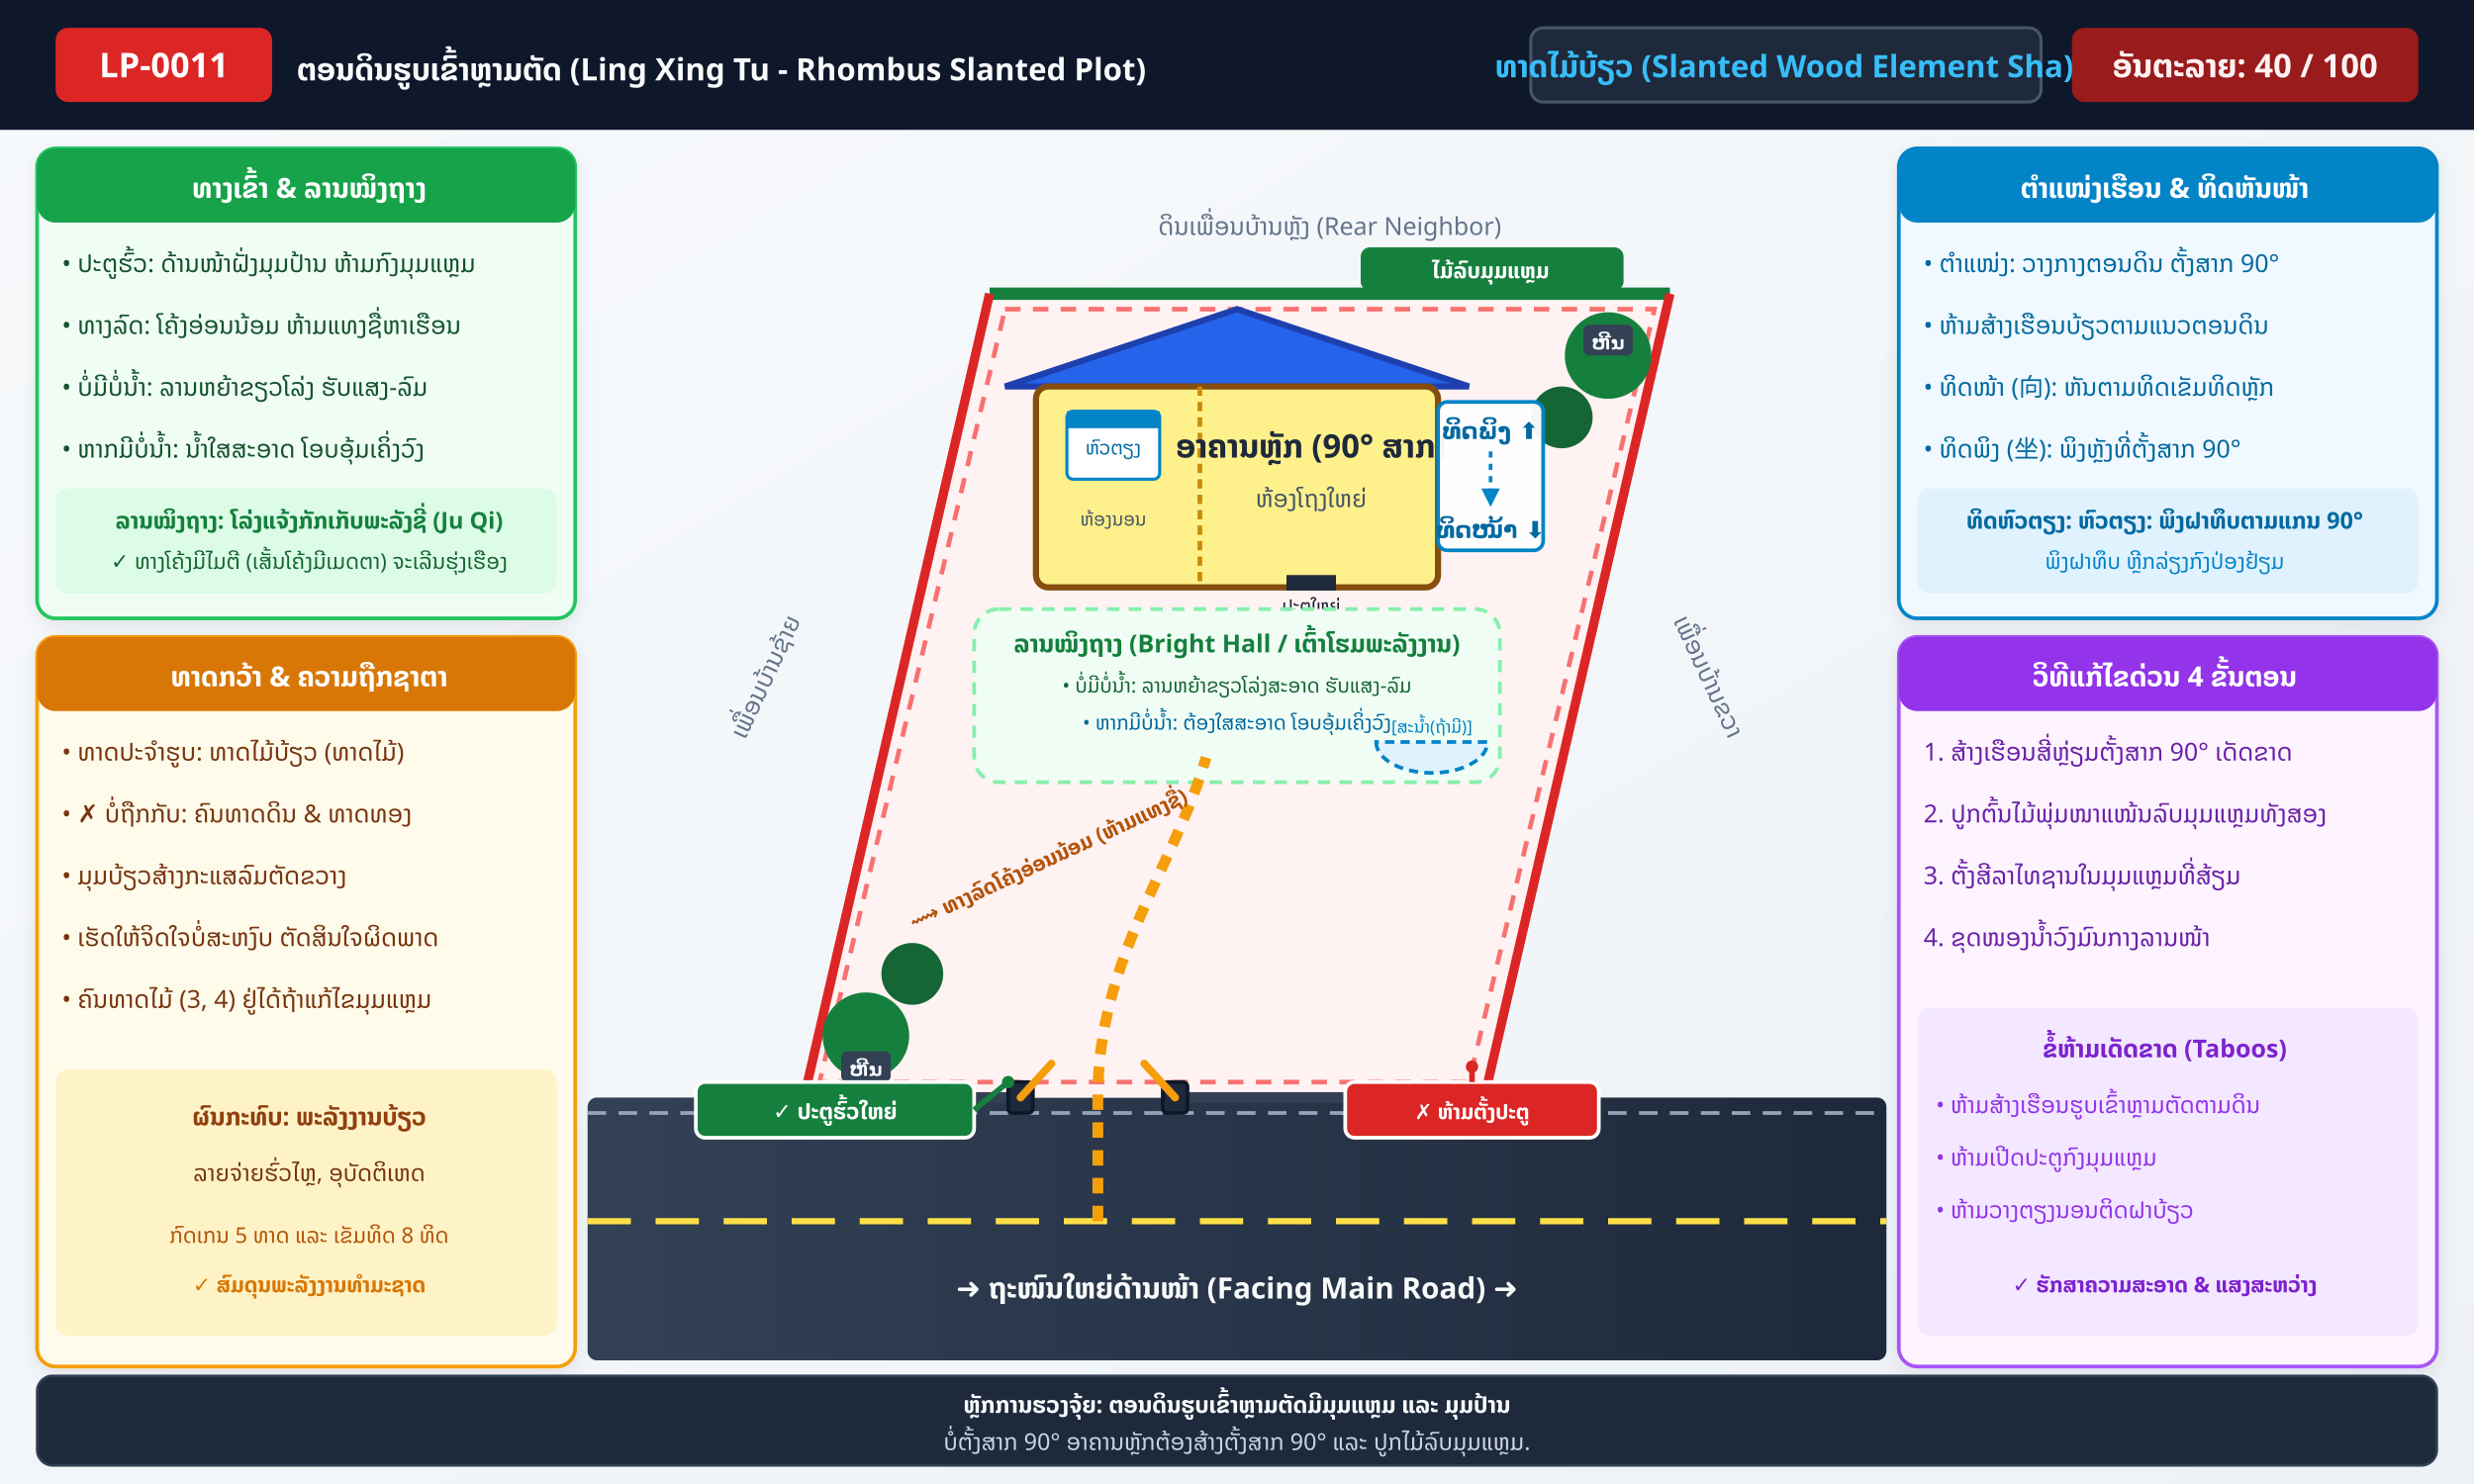
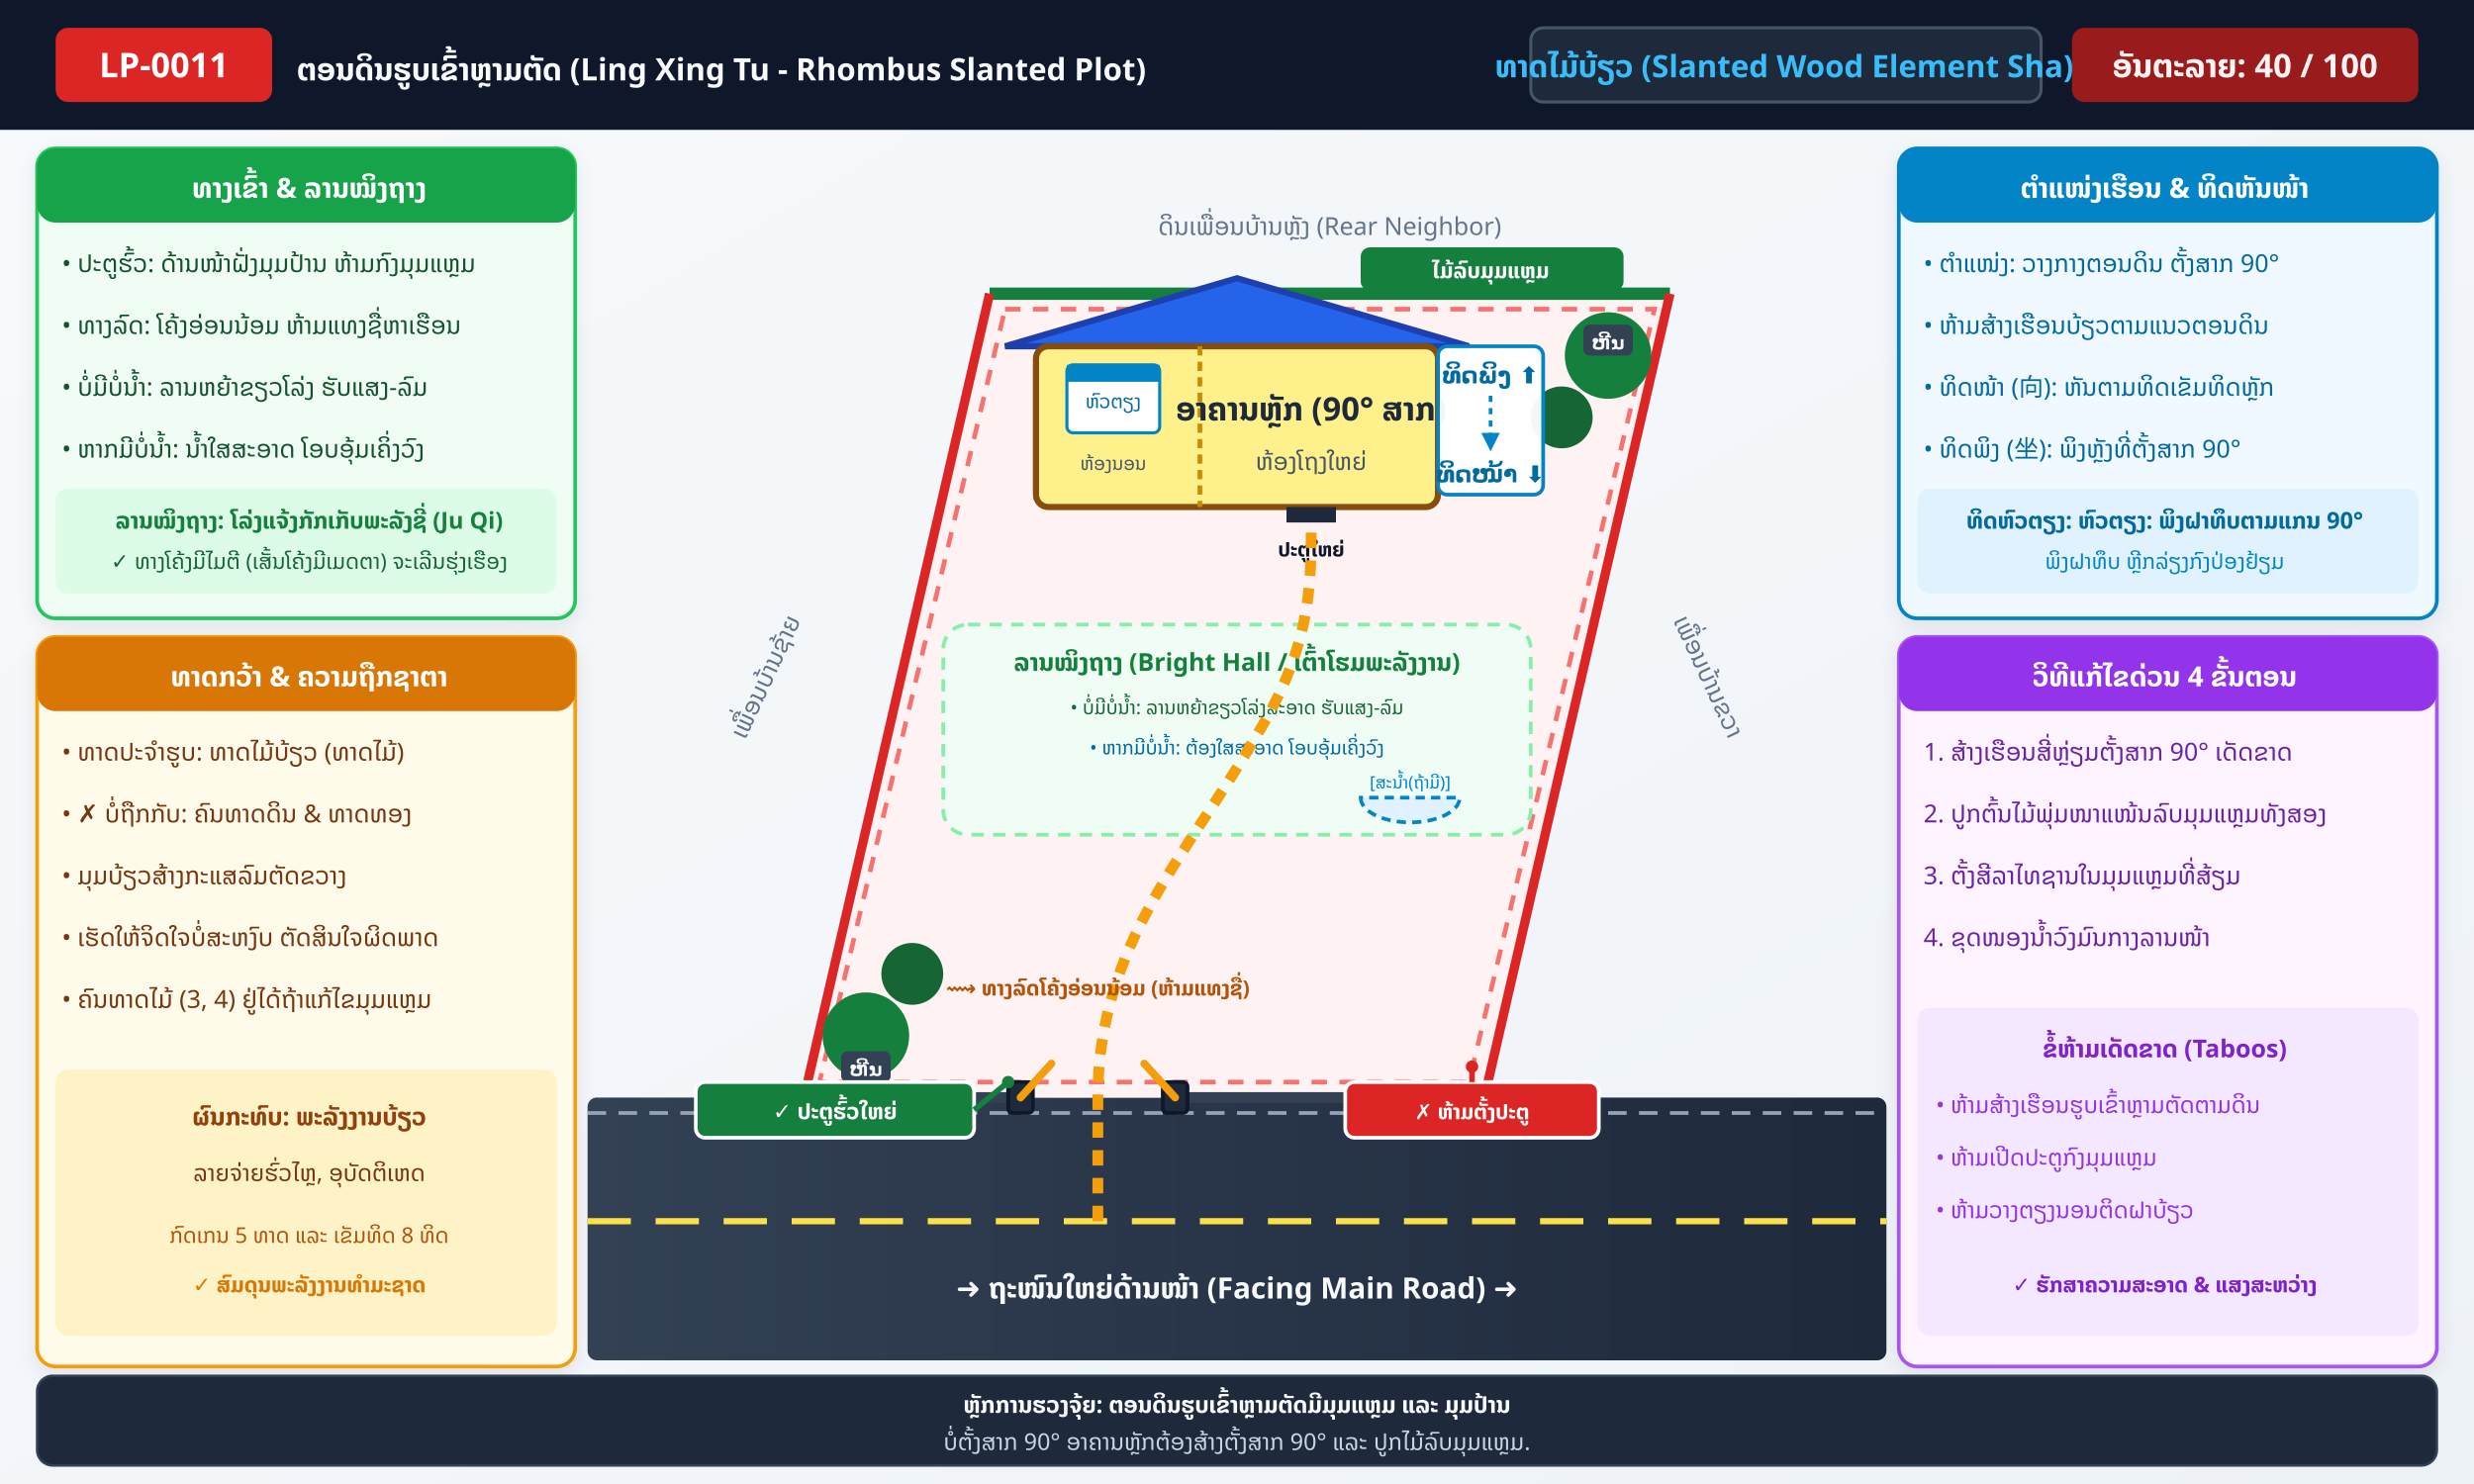
<svg xmlns="http://www.w3.org/2000/svg" viewBox="0 0 800 480" width="800" height="480">
  <defs>
    <linearGradient id="bgGrad" x1="0%" y1="0%" x2="100%" y2="100%">
      <stop offset="0%" stop-color="#F8FAFC" />
      <stop offset="100%" stop-color="#EDF2F7" />
    </linearGradient>
    <linearGradient id="roadGrad" x1="0%" y1="0%" x2="100%" y2="0%">
      <stop offset="0%" stop-color="#334155" />
      <stop offset="100%" stop-color="#1E293B" />
    </linearGradient>
    <filter id="shadow" x="-5%" y="-5%" width="110%" height="110%">
      <feDropShadow dx="0" dy="2" stdDeviation="3" flood-opacity="0.08" />
    </filter>
  </defs>
  <rect width="800" height="480" fill="url(#bgGrad)" />
  <rect x="0" y="0" width="800" height="42" fill="#0F172A" />
  <rect x="18" y="9" width="70" height="24" rx="4" fill="#DC2626" />
  <text x="53" y="25" font-family="'Segoe UI', sans-serif" font-weight="bold" font-size="11" fill="#FFFFFF" text-anchor="middle">LP-0011</text>
  <text x="96" y="26" font-family="'Noto Sans Lao', 'Segoe UI', sans-serif" font-weight="bold" font-size="10" fill="#F8FAFC">ຕອນດິນຮູບເຂົ້າຫຼາມຕັດ (Ling Xing Tu - Rhombus Slanted Plot)</text>
  <rect x="495" y="9" width="165" height="24" rx="4" fill="#1E293B" stroke="#475569" stroke-width="1" />
  <text x="577" y="25" font-family="'Noto Sans Lao', 'Segoe UI', sans-serif" font-weight="bold" font-size="10" fill="#38BDF8" text-anchor="middle">ທາດໄມ້ບ້ຽວ (Slanted Wood Element Sha)</text>
  <rect x="670" y="9" width="112" height="24" rx="4" fill="#991B1B" />
  <text x="726" y="25" font-family="'Noto Sans Lao', 'Segoe UI', sans-serif" font-weight="bold" font-size="10.5" fill="#FEF2F2" text-anchor="middle">ອັນຕະລາຍ: 40 / 100</text>
  <rect x="12" y="48" width="174" height="152" rx="6" fill="#F0FDF4" stroke="#22C55E" stroke-width="1.2" filter="url(#shadow)" />
  <rect x="12" y="48" width="174" height="24" rx="6" fill="#16A34A" />
  <text x="100" y="64" font-family="'Noto Sans Lao', 'Segoe UI', sans-serif" font-weight="bold" font-size="9" fill="#FFFFFF" text-anchor="middle">ທາງເຂົ້າ &amp; ລານໝິງຖາງ</text>
  <text x="20" y="88" font-family="'Noto Sans Lao', 'Segoe UI', sans-serif" font-size="8" fill="#14532D">• ປະຕູຮົ້ວ: ດ້ານໜ້າຝັ່ງມຸມປ້ານ ຫ້າມກົງມຸມແຫຼມ</text>
  <text x="20" y="108" font-family="'Noto Sans Lao', 'Segoe UI', sans-serif" font-size="8" fill="#14532D">• ທາງລົດ: ໂຄ້ງອ່ອນນ້ອມ ຫ້າມແທງຊື່ຫາເຮືອນ</text>
  <text x="20" y="128" font-family="'Noto Sans Lao', 'Segoe UI', sans-serif" font-size="8" fill="#14532D">• ບໍ່ມີບໍ່ນ້ຳ: ລານຫຍ້າຂຽວໂລ່ງ ຮັບແສງ-ລົມ</text>
  <text x="20" y="148" font-family="'Noto Sans Lao', 'Segoe UI', sans-serif" font-size="8" fill="#14532D">• ຫາກມີບໍ່ນ້ຳ: ນ້ຳໃສສະອາດ ໂອບອຸ້ມເຄິ່ງວົງ</text>
  <rect x="18" y="158" width="162" height="34" rx="4" fill="#DCFCE7" />
  <text x="100" y="171" font-family="'Noto Sans Lao', 'Segoe UI', sans-serif" font-weight="bold" font-size="7.5" fill="#15803D" text-anchor="middle">ລານໝິງຖາງ: ໂລ່ງແຈ້ງກັກເກັບພະລັງຊີ່ (Ju Qi)</text>
  <text x="100" y="184" font-family="'Noto Sans Lao', 'Segoe UI', sans-serif" font-size="7" fill="#166534" text-anchor="middle">✓ ທາງໂຄ້ງມີໄມຕີ (ເສັ້ນໂຄ້ງມີເມດຕາ) ຈະເລີນຮຸ່ງເຮືອງ</text>
  <rect x="12" y="206" width="174" height="236" rx="6" fill="#FFFBEB" stroke="#F59E0B" stroke-width="1.2" filter="url(#shadow)" />
  <rect x="12" y="206" width="174" height="24" rx="6" fill="#D97706" />
  <text x="100" y="222" font-family="'Noto Sans Lao', 'Segoe UI', sans-serif" font-weight="bold" font-size="9" fill="#FFFFFF" text-anchor="middle">ທາດກວ້າ &amp; ຄວາມຖືກຊາຕາ</text>
  <text x="20" y="246" font-family="'Noto Sans Lao', 'Segoe UI', sans-serif" font-size="8" fill="#78350F">• ທາດປະຈຳຮູບ: ທາດໄມ້ບ້ຽວ (ທາດໄມ້)</text>
  <text x="20" y="266" font-family="'Noto Sans Lao', 'Segoe UI', sans-serif" font-size="8" fill="#78350F">• ✗ ບໍ່ຖືກກັບ: ຄົນທາດດິນ &amp; ທາດທອງ</text>
  <text x="20" y="286" font-family="'Noto Sans Lao', 'Segoe UI', sans-serif" font-size="8" fill="#78350F">• ມຸມບ້ຽວສ້າງກະແສລົມຕັດຂວາງ</text>
  <text x="20" y="306" font-family="'Noto Sans Lao', 'Segoe UI', sans-serif" font-size="8" fill="#78350F">• ເຮັດໃຫ້ຈິດໃຈບໍ່ສະຫງົບ ຕັດສິນໃຈຜິດພາດ</text>
  <text x="20" y="326" font-family="'Noto Sans Lao', 'Segoe UI', sans-serif" font-size="8" fill="#78350F">• ຄົນທາດໄມ້ (3, 4) ຢູ່ໄດ້ຖ້າແກ້ໄຂມຸມແຫຼມ</text>
  <rect x="18" y="346" width="162" height="86" rx="4" fill="#FEF3C7" />
  <text x="100" y="364" font-family="'Noto Sans Lao', 'Segoe UI', sans-serif" font-weight="bold" font-size="8" fill="#92400E" text-anchor="middle">ຜົນກະທົບ: ພະລັງງານບ້ຽວ</text>
  <text x="100" y="382" font-family="'Noto Sans Lao', 'Segoe UI', sans-serif" font-size="7.5" fill="#78350F" text-anchor="middle">ລາຍຈ່າຍຮົ່ວໄຫຼ, ອຸບັດຕິເຫດ</text>
  <text x="100" y="402" font-family="'Noto Sans Lao', 'Segoe UI', sans-serif" font-size="7" fill="#B45309" text-anchor="middle">ກົດເກນ 5 ທາດ ແລະ ເຂັມທິດ 8 ທິດ</text>
  <text x="100" y="418" font-family="'Noto Sans Lao', 'Segoe UI', sans-serif" font-weight="bold" font-size="7" fill="#D97706" text-anchor="middle">✓ ສົມດຸນພະລັງງານທຳມະຊາດ</text>
  <rect x="614" y="48" width="174" height="152" rx="6" fill="#F0F9FF" stroke="#0284C7" stroke-width="1.2" filter="url(#shadow)" />
  <rect x="614" y="48" width="174" height="24" rx="6" fill="#0284C7" />
  <text x="700" y="64" font-family="'Noto Sans Lao', 'Segoe UI', sans-serif" font-weight="bold" font-size="9" fill="#FFFFFF" text-anchor="middle">ຕຳແໜ່ງເຮືອນ &amp; ທິດຫັນໜ້າ</text>
  <text x="622" y="88" font-family="'Noto Sans Lao', 'Segoe UI', sans-serif" font-size="8" fill="#0369A1">• ຕຳແໜ່ງ: ວາງກາງຕອນດິນ ຕັ້ງສາກ 90°</text>
  <text x="622" y="108" font-family="'Noto Sans Lao', 'Segoe UI', sans-serif" font-size="8" fill="#0369A1">• ຫ້າມສ້າງເຮືອນບ້ຽວຕາມແນວຕອນດິນ</text>
  <text x="622" y="128" font-family="'Noto Sans Lao', 'Segoe UI', sans-serif" font-size="8" fill="#0369A1">• ທິດໜ້າ (向): ຫັນຕາມທິດເຂັມທິດຫຼັກ</text>
  <text x="622" y="148" font-family="'Noto Sans Lao', 'Segoe UI', sans-serif" font-size="8" fill="#0369A1">• ທິດພິງ (坐): ພິງຫຼັງທີ່ຕັ້ງສາກ 90°</text>
  <rect x="620" y="158" width="162" height="34" rx="4" fill="#E0F2FE" />
  <text x="700" y="171" font-family="'Noto Sans Lao', 'Segoe UI', sans-serif" font-weight="bold" font-size="7.5" fill="#0369A1" text-anchor="middle">ທິດຫົວຕຽງ: ຫົວຕຽງ: ພິງຝາທຶບຕາມແກນ 90°</text>
  <text x="700" y="184" font-family="'Noto Sans Lao', 'Segoe UI', sans-serif" font-size="7" fill="#0284C7" text-anchor="middle">ພິງຝາທຶບ ຫຼີກລ່ຽງກົງປ່ອງຢ້ຽມ</text>
  <rect x="614" y="206" width="174" height="236" rx="6" fill="#FDF4FF" stroke="#A855F7" stroke-width="1.2" filter="url(#shadow)" />
  <rect x="614" y="206" width="174" height="24" rx="6" fill="#9333EA" />
  <text x="700" y="222" font-family="'Noto Sans Lao', 'Segoe UI', sans-serif" font-weight="bold" font-size="9" fill="#FFFFFF" text-anchor="middle">ວິທີແກ້ໄຂດ່ວນ 4 ຂັ້ນຕອນ</text>
  <text x="622" y="246" font-family="'Noto Sans Lao', 'Segoe UI', sans-serif" font-size="8" fill="#6B21A8">1. ສ້າງເຮືອນສີ່ຫຼ່ຽມຕັ້ງສາກ 90° ເດັດຂາດ</text>
  <text x="622" y="266" font-family="'Noto Sans Lao', 'Segoe UI', sans-serif" font-size="8" fill="#6B21A8">2. ປູກຕົ້ນໄມ້ພຸ່ມໜາແໜ້ນລົບມຸມແຫຼມທັງສອງ</text>
  <text x="622" y="286" font-family="'Noto Sans Lao', 'Segoe UI', sans-serif" font-size="8" fill="#6B21A8">3. ຕັ້ງສີລາໄທຊານໃນມຸມແຫຼມທີ່ສ້ຽມ</text>
  <text x="622" y="306" font-family="'Noto Sans Lao', 'Segoe UI', sans-serif" font-size="8" fill="#6B21A8">4. ຂຸດໜອງນ້ຳວົງມົນກາງລານໜ້າ</text>
  <rect x="620" y="326" width="162" height="106" rx="4" fill="#F3E8FF" />
  <text x="700" y="342" font-family="'Noto Sans Lao', 'Segoe UI', sans-serif" font-weight="bold" font-size="8" fill="#7E22CE" text-anchor="middle">ຂໍ້ຫ້າມເດັດຂາດ (Taboos)</text>
  <text x="626" y="360" font-family="'Noto Sans Lao', 'Segoe UI', sans-serif" font-size="7.5" fill="#9333EA">• ຫ້າມສ້າງເຮືອນຮູບເຂົ້າຫຼາມຕັດຕາມດິນ</text>
  <text x="626" y="377" font-family="'Noto Sans Lao', 'Segoe UI', sans-serif" font-size="7.5" fill="#9333EA">• ຫ້າມເປີດປະຕູກົງມຸມແຫຼມ</text>
  <text x="626" y="394" font-family="'Noto Sans Lao', 'Segoe UI', sans-serif" font-size="7.5" fill="#9333EA">• ຫ້າມວາງຕຽງນອນຕິດຝາບ້ຽວ</text>
  <text x="700" y="418" font-family="'Noto Sans Lao', 'Segoe UI', sans-serif" font-weight="bold" font-size="7" fill="#7E22CE" text-anchor="middle">✓ ຮັກສາຄວາມສະອາດ &amp; ແສງສະຫວ່າງ</text>
  <rect x="190" y="355" width="420" height="85" fill="url(#roadGrad)" rx="3" />
  <line x1="190" y1="395" x2="610" y2="395" stroke="#FDE047" stroke-width="2" stroke-dasharray="14,8" />
  <line x1="190" y1="360" x2="610" y2="360" stroke="#94A3B8" stroke-width="1.2" stroke-dasharray="6,4" />
  <text x="400" y="420" font-family="'Noto Sans Lao', 'Segoe UI', sans-serif" font-weight="bold" font-size="9.5" fill="#F8FAFC" text-anchor="middle">➜ ຖະໜົນໃຫຍ່ດ້ານໜ້າ (Facing Main Road) ➜</text>
  <g>
    <text x="430" y="76" font-family="'Noto Sans Lao', 'Segoe UI', sans-serif" font-size="8" fill="#64748B" text-anchor="middle">ດິນເພື່ອນບ້ານຫຼັງ (Rear Neighbor)</text>
    <text x="250" y="220" font-family="'Noto Sans Lao', 'Segoe UI', sans-serif" font-size="8" fill="#64748B" text-anchor="middle" transform="rotate(-65 250 220)">ເພື່ອນບ້ານຊ້າຍ</text>
    <text x="550" y="220" font-family="'Noto Sans Lao', 'Segoe UI', sans-serif" font-size="8" fill="#64748B" text-anchor="middle" transform="rotate(65 550 220)">ເພື່ອນບ້ານຂວາ</text>
    <polygon points="320,95 540,95 480,355 260,355" fill="#FEF2F2" />
    <polygon points="325,100 535,100 475,350 265,350" fill="none" stroke="#F87171" stroke-width="1.5" stroke-dasharray="5,4" />
    <line x1="320" y1="95" x2="540" y2="95" stroke="#15803D" stroke-width="4" />
    <line x1="260" y1="355" x2="320" y2="95" stroke="#DC2626" stroke-width="3" />
    <line x1="480" y1="355" x2="540" y2="95" stroke="#DC2626" stroke-width="3" />
    <circle cx="280" cy="335" r="14" fill="#15803D" />
    <circle cx="295" cy="315" r="10" fill="#166534" />
    <circle cx="520" cy="115" r="14" fill="#15803D" />
    <circle cx="505" cy="135" r="10" fill="#166534" />
    <rect x="272" y="340" width="16" height="10" rx="2" fill="#334155" />
    <text x="280" y="348" font-family="'Segoe UI', sans-serif" font-weight="bold" font-size="6" fill="#F8FAFC" text-anchor="middle">ຫີນ</text>
    <rect x="512" y="105" width="16" height="10" rx="2" fill="#334155" />
    <text x="520" y="113" font-family="'Segoe UI', sans-serif" font-weight="bold" font-size="6" fill="#F8FAFC" text-anchor="middle">ຫີນ</text>
-     <polygon points="325,125 400,100 475,125" fill="#2563EB" stroke="#1E40AF" stroke-width="2" />
-     <rect x="335" y="125" width="130" height="65" fill="#FEF08A" stroke="#854D0E" stroke-width="2" rx="4" />
-     <line x1="388" y1="125" x2="388" y2="190" stroke="#CA8A04" stroke-width="1.5" stroke-dasharray="3,2" />
-     <rect x="345" y="133" width="30" height="22" rx="2" fill="#FFFFFF" stroke="#0284C7" stroke-width="1" />
-     <rect x="345" y="133" width="30" height="5.5" fill="#0284C7" />
-     <text x="360" y="147" font-family="'Noto Sans Lao', 'Segoe UI', sans-serif" font-size="6.2" fill="#0369A1" text-anchor="middle">ຫົວຕຽງ</text>
-     <text x="360" y="170" font-family="'Noto Sans Lao', 'Segoe UI', sans-serif" font-size="6" fill="#475569" text-anchor="middle">ຫ້ອງນອນ</text>
-     <text x="424" y="148" font-family="'Noto Sans Lao', 'Segoe UI', sans-serif" font-weight="bold" font-size="10.5" fill="#1E293B" text-anchor="middle">ອາຄານຫຼັກ (90° ສາກ)</text>
-     <text x="424" y="164" font-family="'Noto Sans Lao', 'Segoe UI', sans-serif" font-size="7.8" fill="#475569" text-anchor="middle">ຫ້ອງໂຖງໃຫຍ່</text>
-     <rect x="416" y="186" width="16" height="5" fill="#1E293B" />
-     <text x="424" y="198" font-family="'Noto Sans Lao', 'Segoe UI', sans-serif" font-size="5.8" fill="#0F172A" text-anchor="middle">ປະຕູໃຫຍ່</text>
-     <g transform="translate(465, 130)">
+     <polygon points="325,112 400,90 475,112" fill="#2563EB" stroke="#1E40AF" stroke-width="2" />
+     <rect x="335" y="112" width="130" height="52" fill="#FEF08A" stroke="#854D0E" stroke-width="2" rx="4" />
+     <line x1="388" y1="112" x2="388" y2="164" stroke="#CA8A04" stroke-width="1.5" stroke-dasharray="3,2" />
+     <rect x="345" y="118" width="30" height="22" rx="2" fill="#FFFFFF" stroke="#0284C7" stroke-width="1" />
+     <rect x="345" y="118" width="30" height="5.5" fill="#0284C7" />
+     <text x="360" y="132" font-family="'Noto Sans Lao', 'Segoe UI', sans-serif" font-size="6.2" fill="#0369A1" text-anchor="middle">ຫົວຕຽງ</text>
+     <text x="360" y="152" font-family="'Noto Sans Lao', 'Segoe UI', sans-serif" font-size="6" fill="#475569" text-anchor="middle">ຫ້ອງນອນ</text>
+     <text x="424" y="136" font-family="'Noto Sans Lao', 'Segoe UI', sans-serif" font-weight="bold" font-size="10.5" fill="#1E293B" text-anchor="middle">ອາຄານຫຼັກ (90° ສາກ)</text>
+     <text x="424" y="152" font-family="'Noto Sans Lao', 'Segoe UI', sans-serif" font-size="7.8" fill="#475569" text-anchor="middle">ຫ້ອງໂຖງໃຫຍ່</text>
+     <rect x="416" y="164" width="16" height="5" fill="#1E293B" />
+     <text x="424" y="180" font-family="'Noto Sans Lao', 'Segoe UI', sans-serif" font-weight="bold" font-size="6.5" fill="#0F172A" text-anchor="middle">ປະຕູໃຫຍ່</text>
+     <g transform="translate(465, 112)">
      <rect x="0" y="0" width="34" height="48" rx="3" fill="#FFFFFF" fill-opacity="0.95" stroke="#0284C7" stroke-width="1.2" />
      <text x="17" y="12" font-family="'Segoe UI', sans-serif" font-weight="bold" font-size="7.5" fill="#0369A1" text-anchor="middle">ທິດພິງ ⬆</text>
      <line x1="17" y1="16" x2="17" y2="32" stroke="#0284C7" stroke-width="1.2" stroke-dasharray="2,2" />
      <polygon points="17,34 14,28 20,28" fill="#0284C7" />
      <text x="17" y="44" font-family="'Segoe UI', sans-serif" font-weight="bold" font-size="7.5" fill="#0369A1" text-anchor="middle">ທິດໜ້າ ⬇</text>
    </g>
-     <rect x="315" y="197" width="170" height="56" rx="8" fill="#F0FDF4" stroke="#86EFAC" stroke-width="1.2" stroke-dasharray="4,3" />
-     <text x="400" y="211" font-family="'Noto Sans Lao', 'Segoe UI', sans-serif" font-weight="bold" font-size="8" fill="#15803D" text-anchor="middle">ລານໝິງຖາງ (Bright Hall / ເຕົ້າໂຮມພະລັງງານ)</text>
-     <text x="400" y="224" font-family="'Noto Sans Lao', 'Segoe UI', sans-serif" font-size="6.5" fill="#166534" text-anchor="middle">• ບໍ່ມີບໍ່ນ້ຳ: ລານຫຍ້າຂຽວໂລ່ງສະອາດ ຮັບແສງ-ລົມ</text>
-     <text x="400" y="236" font-family="'Noto Sans Lao', 'Segoe UI', sans-serif" font-size="6.5" fill="#0369A1" text-anchor="middle">• ຫາກມີບໍ່ນ້ຳ: ຕ້ອງໃສສະອາດ ໂອບອຸ້ມເຄິ່ງວົງ</text>
-     <path d="M 445 240 A 18 10 0 0 0 481 240 Z" fill="#E0F2FE" stroke="#0284C7" stroke-width="1.2" stroke-dasharray="3,2" />
-     <text x="463" y="237" font-family="'Noto Sans Lao', 'Segoe UI', sans-serif" font-size="5.5" fill="#0284C7" text-anchor="middle">[ສະນ້ຳ(ຖ້າມີ)]</text>
+     <rect x="305" y="202" width="190" height="68" rx="8" fill="#F0FDF4" stroke="#86EFAC" stroke-width="1.2" stroke-dasharray="4,3" />
+     <text x="400" y="217" font-family="'Noto Sans Lao', 'Segoe UI', sans-serif" font-weight="bold" font-size="8" fill="#15803D" text-anchor="middle">ລານໝິງຖາງ (Bright Hall / ເຕົ້າໂຮມພະລັງງານ)</text>
+     <text x="400" y="231" font-family="'Noto Sans Lao', 'Segoe UI', sans-serif" font-size="6.2" fill="#166534" text-anchor="middle">• ບໍ່ມີບໍ່ນ້ຳ: ລານຫຍ້າຂຽວໂລ່ງສະອາດ ຮັບແສງ-ລົມ</text>
+     <text x="400" y="244" font-family="'Noto Sans Lao', 'Segoe UI', sans-serif" font-size="6.2" fill="#0369A1" text-anchor="middle">• ຫາກມີບໍ່ນ້ຳ: ຕ້ອງໃສສະອາດ ໂອບອຸ້ມເຄິ່ງວົງ</text>
+     <path d="M 440 258 A 16 8 0 0 0 472 258 Z" fill="#E0F2FE" stroke="#0284C7" stroke-width="1.2" stroke-dasharray="3,2" />
+     <text x="456" y="255" font-family="'Noto Sans Lao', 'Segoe UI', sans-serif" font-size="5.5" fill="#0284C7" text-anchor="middle">[ສະນ້ຳ(ຖ້າມີ)]</text>
    <line x1="260" y1="355" x2="330" y2="355" stroke="#334155" stroke-width="3.5" />
    <line x1="380" y1="355" x2="480" y2="355" stroke="#334155" stroke-width="3.5" />
    <rect x="326" y="350" width="8" height="10" rx="1.5" fill="#1E293B" stroke="#0F172A" stroke-width="1.2" />
    <rect x="376" y="350" width="8" height="10" rx="1.5" fill="#1E293B" stroke="#0F172A" stroke-width="1.2" />
    <line x1="330" y1="355" x2="340" y2="344" stroke="#F59E0B" stroke-width="2.5" stroke-linecap="round" />
    <line x1="380" y1="355" x2="370" y2="344" stroke="#F59E0B" stroke-width="2.5" stroke-linecap="round" />
-     <path d="M 355 395 L 355 355 C 355 310 380 280 390 245" fill="none" stroke="#F59E0B" stroke-width="3.5" stroke-dasharray="5,4" />
-     <text x="340" y="280" font-family="'Noto Sans Lao', 'Segoe UI', sans-serif" font-weight="bold" font-size="6.8" fill="#B45309" text-anchor="middle" transform="rotate(-25 340 280)">⟿ ທາງລົດໂຄ້ງອ່ອນນ້ອມ (ຫ້າມແທງຊື່)</text>
+     <path d="M 355 395 L 355 355 C 355 305 385 275 405 240 C 424 210 424 190 424 169" fill="none" stroke="#F59E0B" stroke-width="3.5" stroke-dasharray="5,4" />
+     <text x="355" y="322" font-family="'Noto Sans Lao', 'Segoe UI', sans-serif" font-weight="bold" font-size="6.8" fill="#B45309" text-anchor="middle">⟿ ທາງລົດໂຄ້ງອ່ອນນ້ອມ (ຫ້າມແທງຊື່)</text>
    <g transform="translate(225, 350)">
      <rect x="0" y="0" width="90" height="18" rx="3" fill="#15803D" stroke="#FFFFFF" stroke-width="1.2" />
      <text x="45" y="12" font-family="'Noto Sans Lao', 'Segoe UI', sans-serif" font-weight="bold" font-size="7.2" fill="#FFFFFF" text-anchor="middle">✓ ປະຕູຮົ້ວໃຫຍ່</text>
      <line x1="90" y1="9" x2="101" y2="0" stroke="#15803D" stroke-width="1.8" />
      <circle cx="101" cy="0" r="2" fill="#15803D" />
    </g>
    <g transform="translate(435, 350)">
      <rect x="0" y="0" width="82" height="18" rx="3" fill="#DC2626" stroke="#FFFFFF" stroke-width="1.2" />
      <text x="41" y="12" font-family="'Noto Sans Lao', 'Segoe UI', sans-serif" font-weight="bold" font-size="6.8" fill="#FFFFFF" text-anchor="middle">✗ ຫ້າມຕັ້ງປະຕູ</text>
      <line x1="41" y1="0" x2="41" y2="-5" stroke="#DC2626" stroke-width="1.8" />
      <circle cx="41" cy="-5" r="2" fill="#DC2626" />
    </g>
    <rect x="440" y="80" width="85" height="14" rx="3" fill="#15803D" />
    <text x="482" y="90" font-family="'Noto Sans Lao', 'Segoe UI', sans-serif" font-weight="bold" font-size="7" fill="#FFFFFF" text-anchor="middle">ໄມ້ລົບມຸມແຫຼມ</text>
  </g>
  <rect x="12" y="445" width="776" height="29" rx="5" fill="#1E293B" stroke="#334155" stroke-width="0.8" />
  <text x="400" y="457" font-family="'Noto Sans Lao', 'Segoe UI', sans-serif" font-weight="bold" font-size="7.5" fill="#F8FAFC" text-anchor="middle">ຫຼັກການຮວງຈຸ້ຍ: ຕອນດິນຮູບເຂົ້າຫຼາມຕັດມີມຸມແຫຼມ ແລະ ມຸມປ້ານ</text>
  <text x="400" y="469" font-family="'Noto Sans Lao', 'Segoe UI', sans-serif" font-size="7.5" fill="#CBD5E1" text-anchor="middle">ບໍ່ຕັ້ງສາກ 90° ອາຄານຫຼັກຕ້ອງສ້າງຕັ້ງສາກ 90° ແລະ ປູກໄມ້ລົບມຸມແຫຼມ.</text>
</svg>
